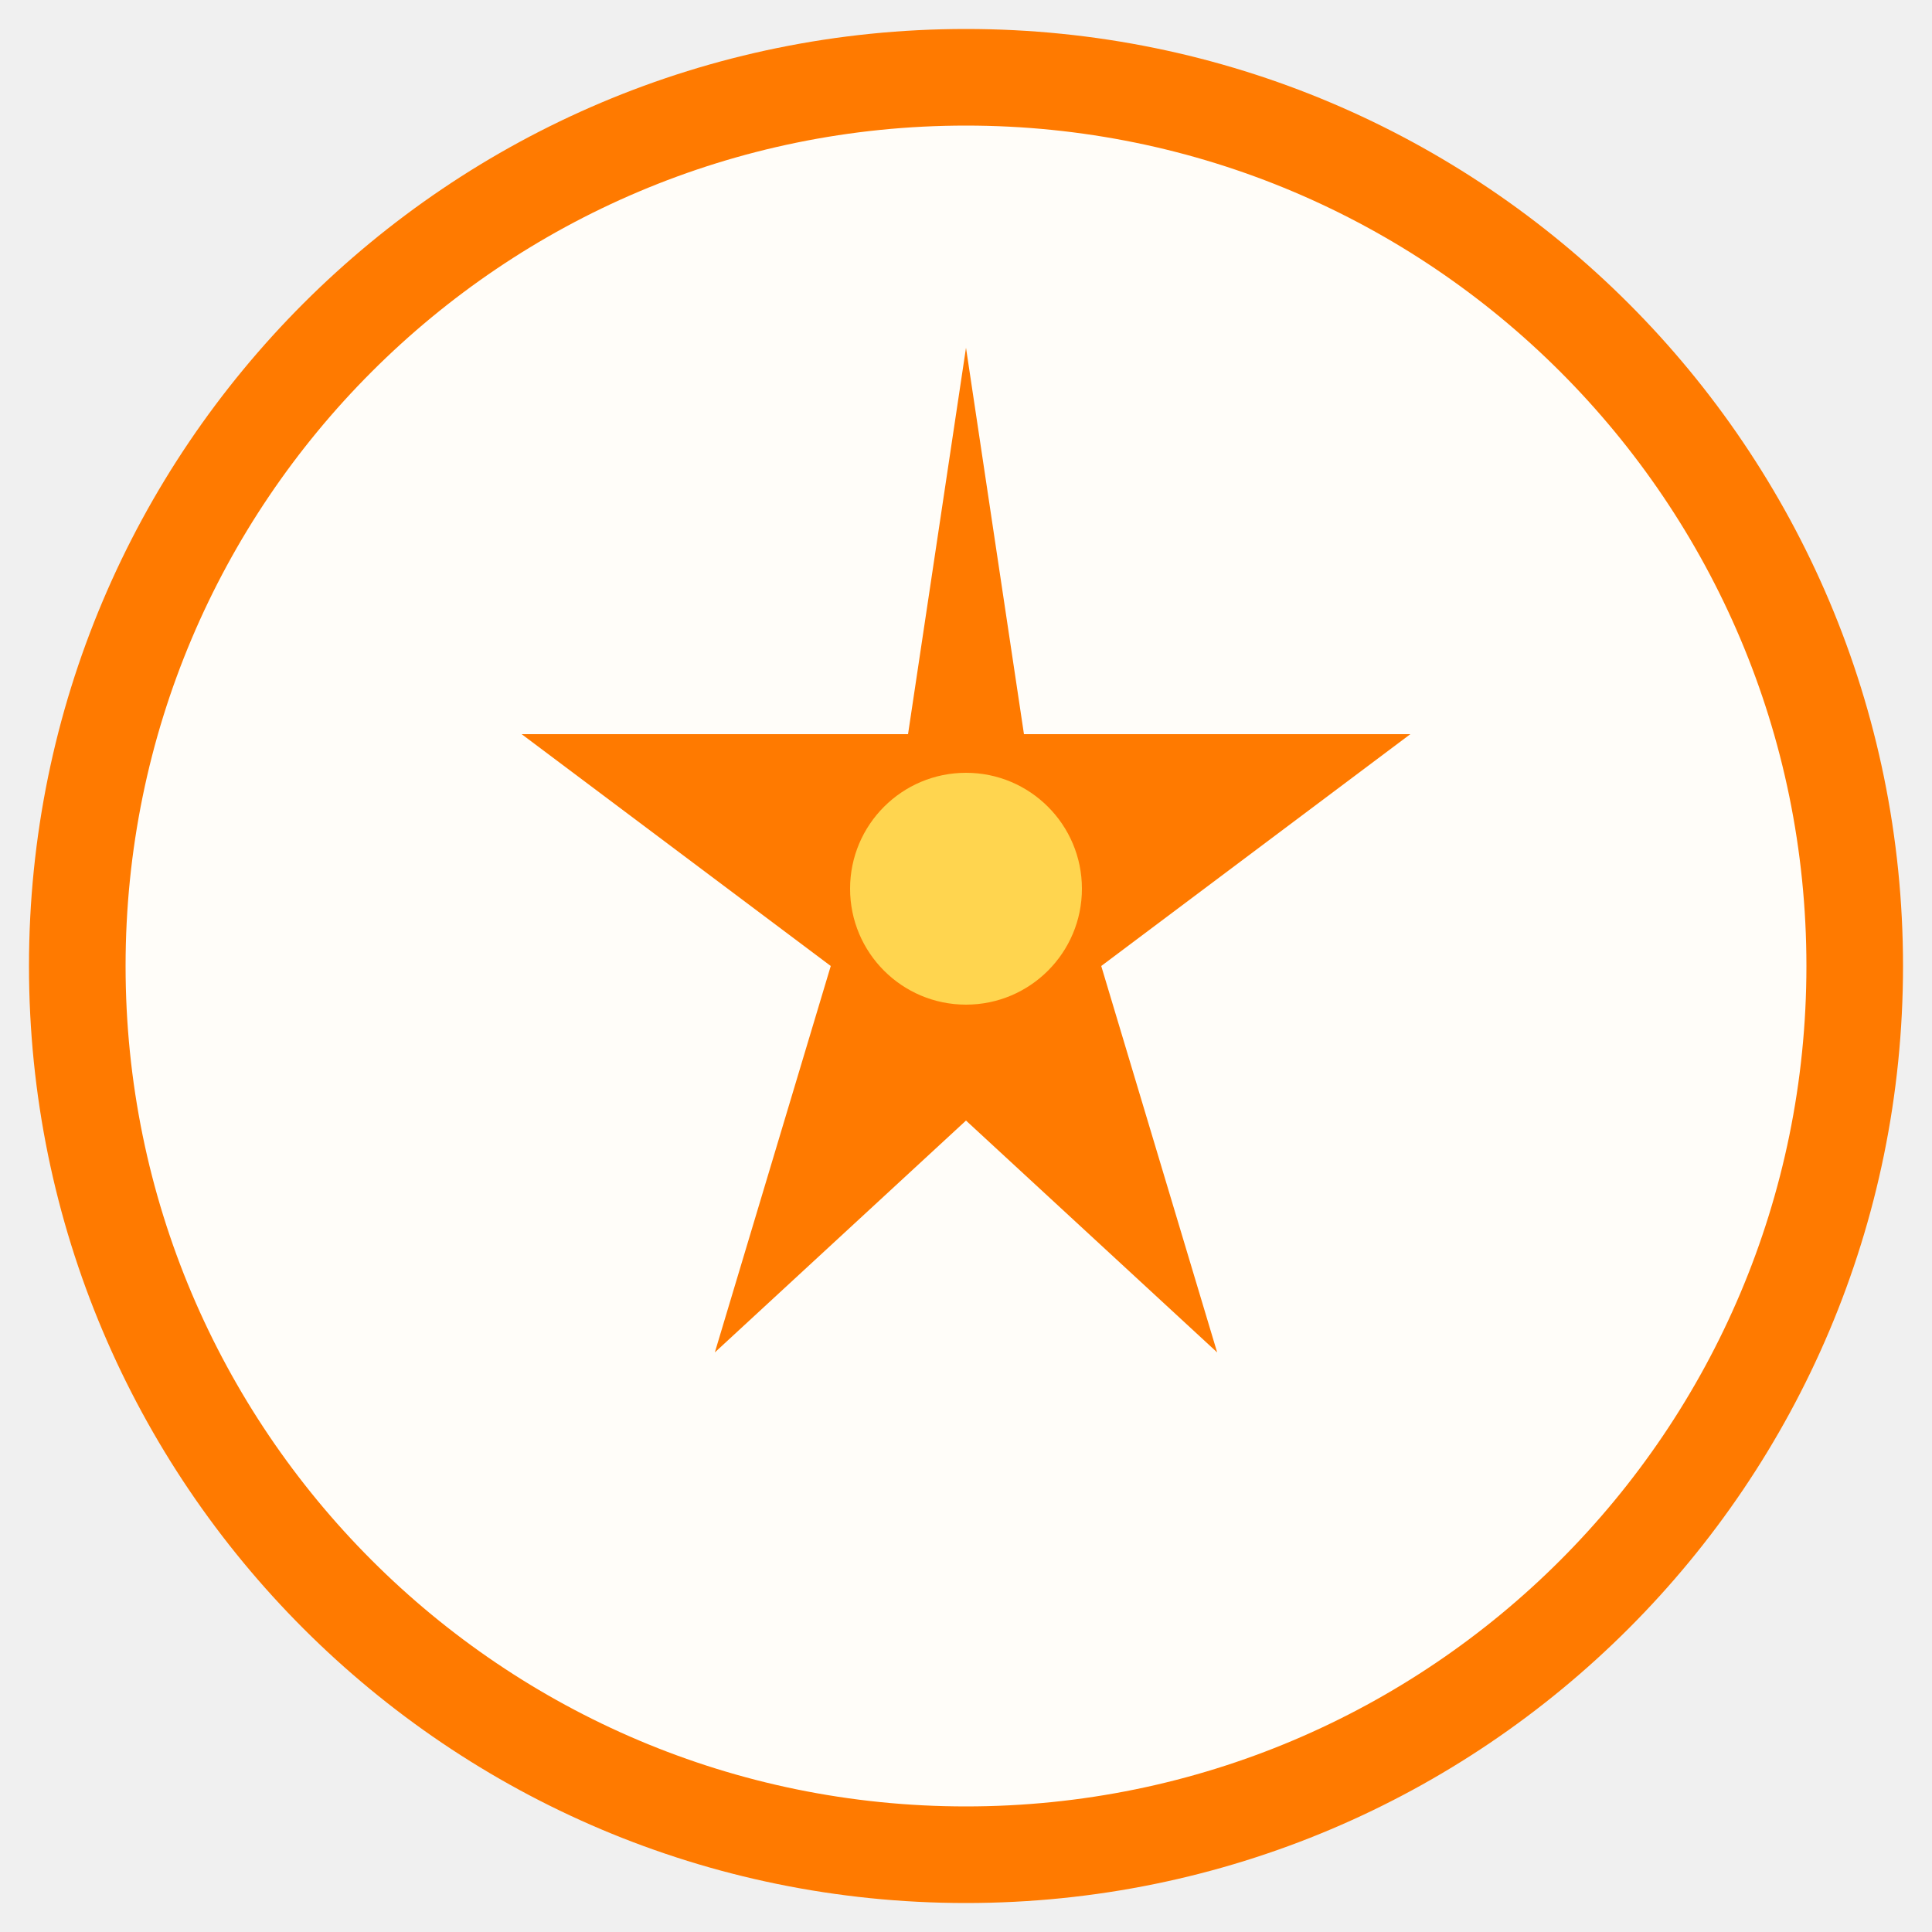
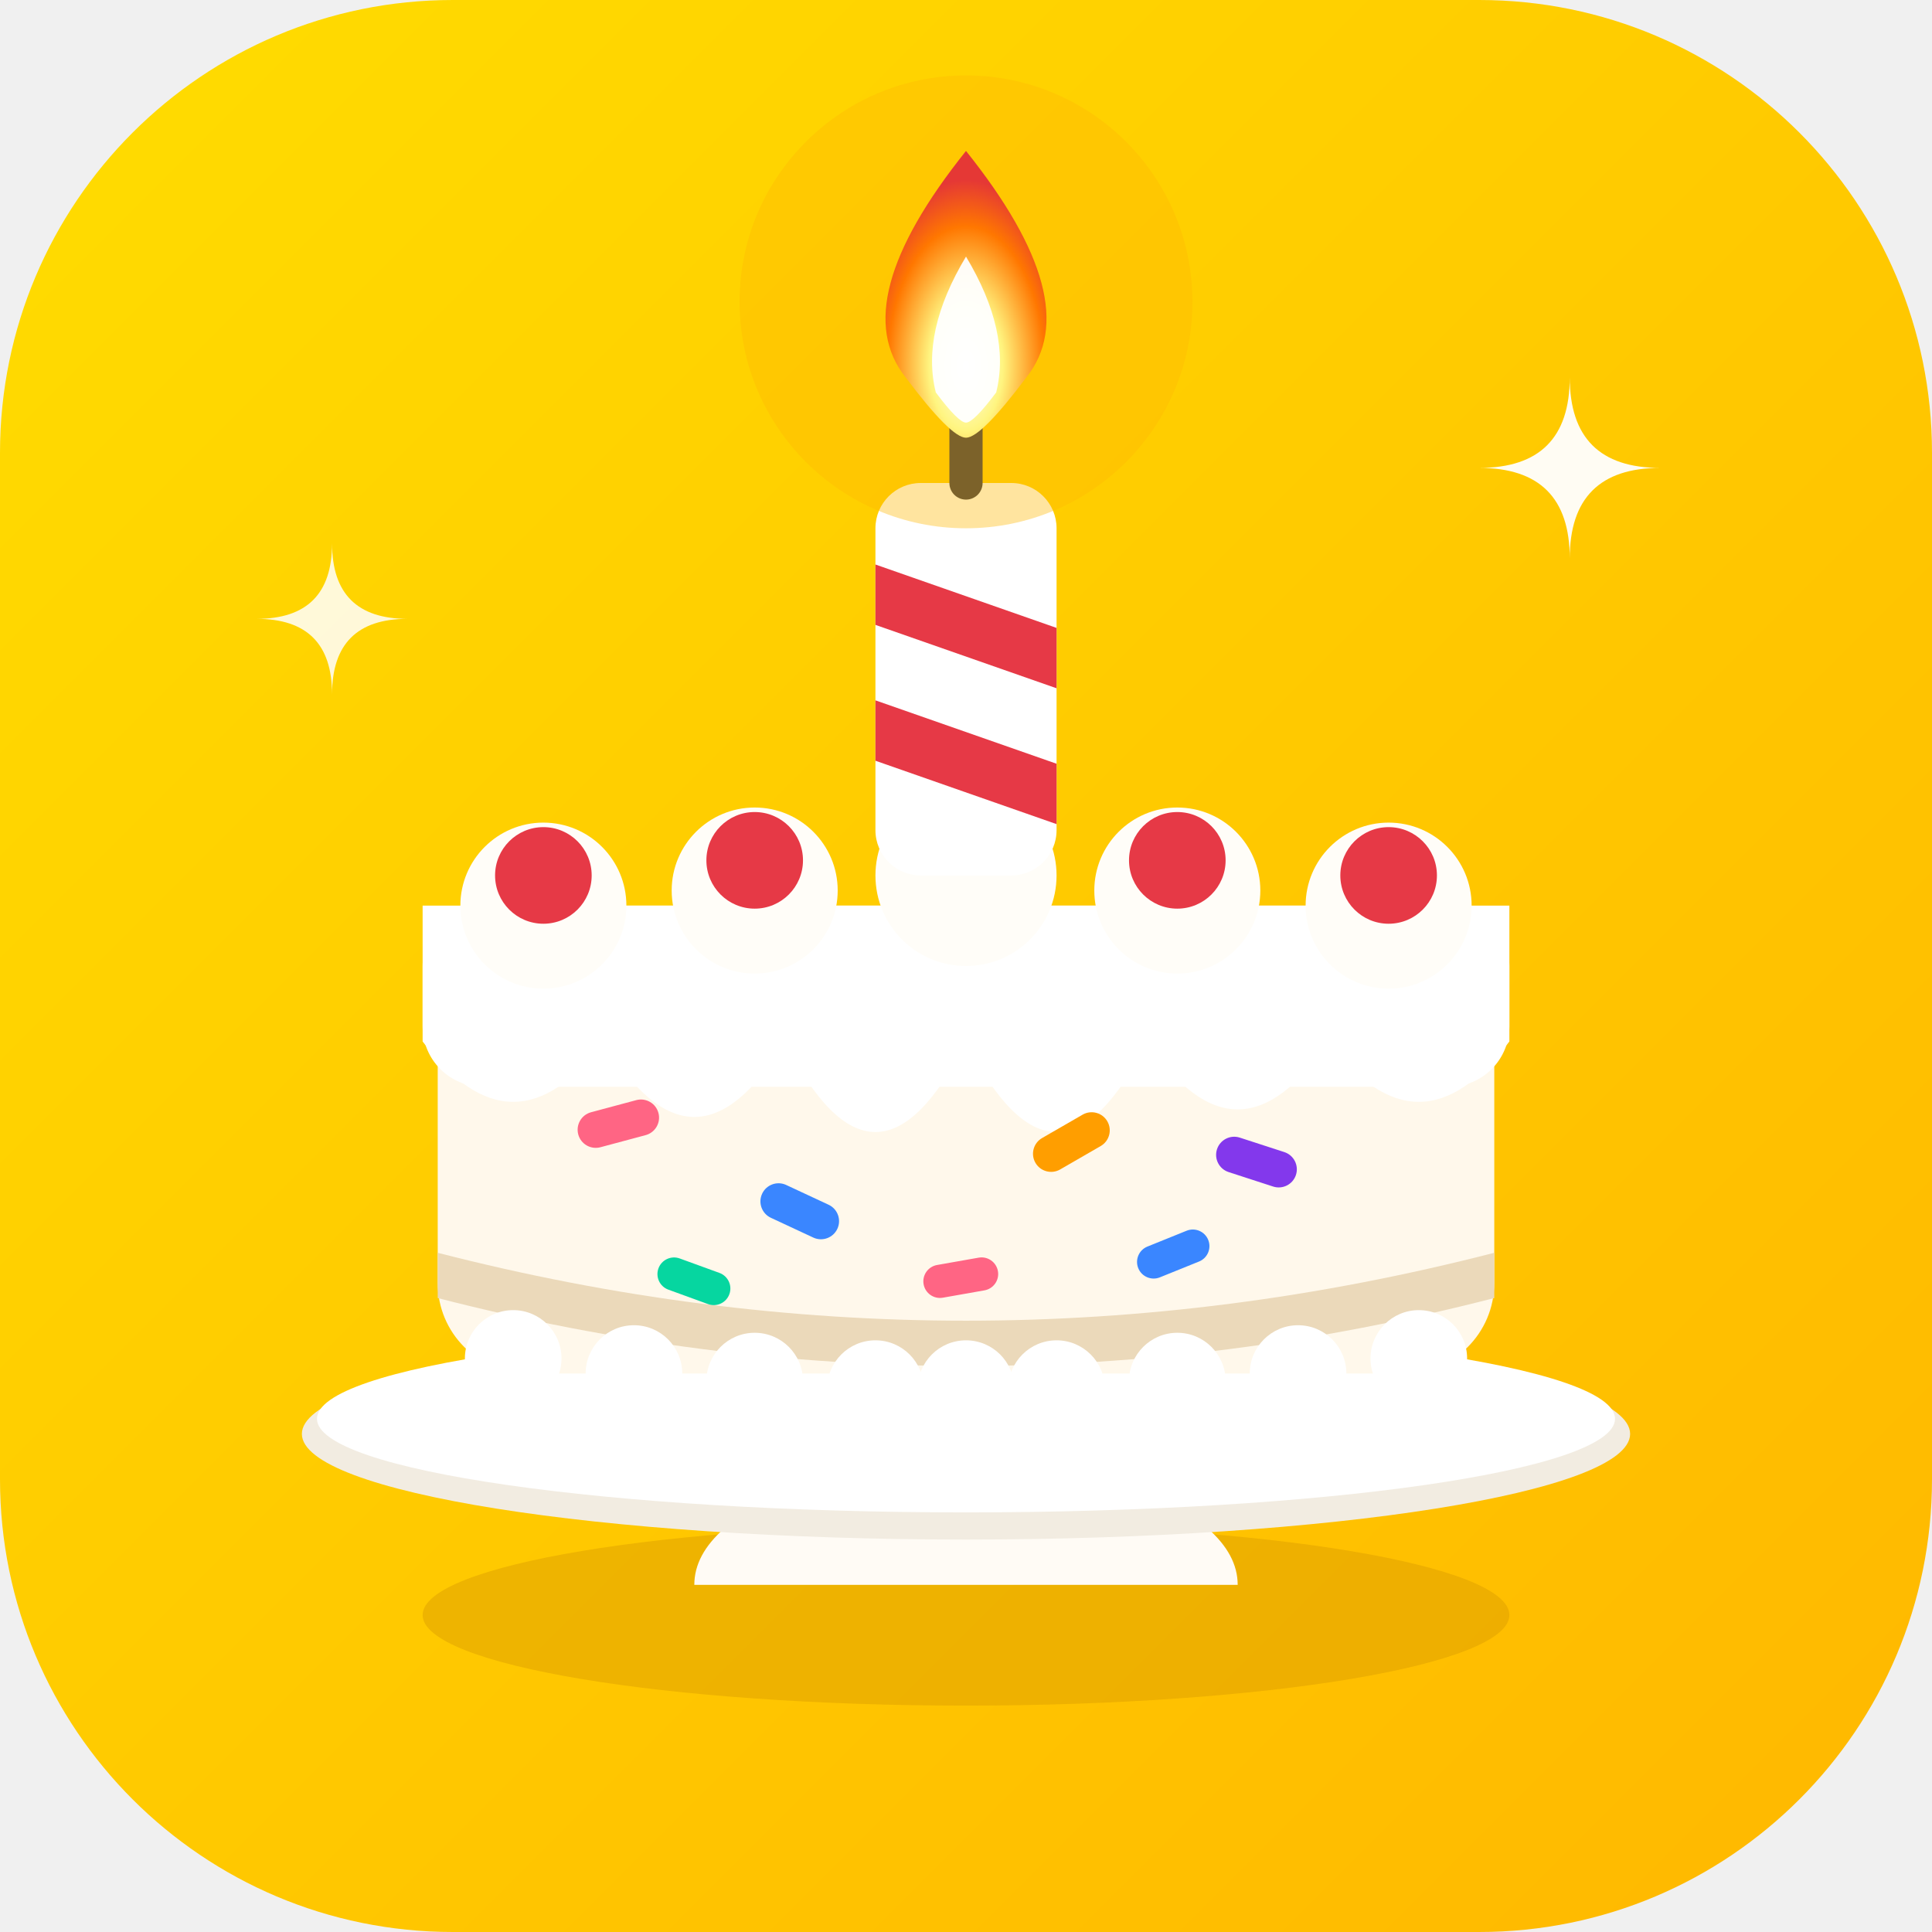
- <svg xmlns="http://www.w3.org/2000/svg" viewBox="0 0 100 100">
-   <circle cx="50" cy="50" r="46" fill="#FFFDF9" stroke="#FF7A00" stroke-width="5" />
-   <path d="M50 18 L53 38 L73 38 L57 50 L63 70 L50 58 L37 70 L43 50 L27 38 L47 38 Z" fill="#FF7A00" />
-   <circle cx="50" cy="46" r="6" fill="#FFD54F" />
+ <svg xmlns="http://www.w3.org/2000/svg" viewBox="0 0 128 128" width="100%" height="100%">
+   <defs>
+     <linearGradient id="yellowBg" x1="0%" y1="0%" x2="100%" y2="100%">
+       <stop offset="0%" stop-color="#FFDD00" />
+       <stop offset="100%" stop-color="#FFB700" />
+     </linearGradient>
+     <radialGradient id="flameGrad" cx="50%" cy="75%" r="65%">
+       <stop offset="0%" stop-color="#FFFFFF" />
+       <stop offset="35%" stop-color="#FFF580" />
+       <stop offset="75%" stop-color="#FF7700" />
+       <stop offset="100%" stop-color="#E53835" />
+     </radialGradient>
+     <clipPath id="candleClip">
+       <rect x="58" y="32" width="12" height="26" rx="3" />
+     </clipPath>
+   </defs>
+   <rect width="128" height="128" rx="30" fill="url(#yellowBg)" />
+   <ellipse cx="64" cy="107" rx="36" ry="6" fill="#D99B00" opacity="0.45" />
+   <path d="M46 105 L82 105 Q82 101 74 98 L74 95 L54 95 L54 98 Q46 101 46 105 Z" fill="#FFFBF5" />
+   <ellipse cx="64" cy="95" rx="44" ry="7" fill="#F2ECE1" />
+   <ellipse cx="64" cy="94" rx="43" ry="6.2" fill="#FFFFFF" />
+   <rect x="29" y="64" width="70" height="27" rx="6" fill="#FFF8EB" />
+   <path d="M29 83 Q64 92 99 83 L99 86 Q64 95 29 86 Z" fill="#EBD9BA" />
+   <rect x="28" y="60" width="72" height="12" rx="4" fill="#FFFFFF" />
+   <path d="M28 69             Q34 77 40 69             Q46 79 52 69             Q58 81 64 69             Q70 81 76 69             Q82 78 88 69             Q94 77 100 69             L100 60 L28 60 Z" fill="#FFFFFF" />
+   <circle cx="34" cy="90" r="3.2" fill="#FFFFFF" />
+   <circle cx="42" cy="91" r="3.2" fill="#FFFFFF" />
+   <circle cx="50" cy="91.5" r="3.2" fill="#FFFFFF" />
+   <circle cx="58" cy="92" r="3.2" fill="#FFFFFF" />
+   <circle cx="64" cy="92" r="3.2" fill="#FFFFFF" />
+   <circle cx="70" cy="92" r="3.2" fill="#FFFFFF" />
+   <circle cx="78" cy="91.5" r="3.2" fill="#FFFFFF" />
+   <circle cx="86" cy="91" r="3.2" fill="#FFFFFF" />
+   <circle cx="94" cy="90" r="3.2" fill="#FFFFFF" />
+   <circle cx="36" cy="60" r="5.5" fill="#FFFDF8" />
+   <circle cx="50" cy="59" r="5.5" fill="#FFFDF8" />
+   <circle cx="64" cy="58" r="6" fill="#FFFDF8" />
+   <circle cx="78" cy="59" r="5.5" fill="#FFFDF8" />
+   <circle cx="92" cy="60" r="5.5" fill="#FFFDF8" />
+   <circle cx="36" cy="58" r="3.2" fill="#E63946" />
+   <circle cx="50" cy="57" r="3.2" fill="#E63946" />
+   <circle cx="78" cy="57" r="3.2" fill="#E63946" />
+   <circle cx="92" cy="58" r="3.2" fill="#E63946" />
+   <rect x="38" y="74" width="5.5" height="2.4" rx="1.2" transform="rotate(-15 38 74)" fill="#FF6584" />
+   <rect x="51" y="78" width="5.5" height="2.4" rx="1.2" transform="rotate(25 51 78)" fill="#3A86FF" />
+   <rect x="68" y="76" width="5.5" height="2.4" rx="1.2" transform="rotate(-30 68 76)" fill="#FF9E00" />
+   <rect x="81" y="75" width="5.5" height="2.4" rx="1.2" transform="rotate(18 81 75)" fill="#8338EC" />
+   <rect x="61" y="84" width="5" height="2.2" rx="1.1" transform="rotate(-10 61 84)" fill="#FF6584" />
+   <rect x="44" y="83" width="5" height="2.2" rx="1.1" transform="rotate(20 44 83)" fill="#06D6A0" />
+   <rect x="75" y="83" width="5" height="2.2" rx="1.1" transform="rotate(-22 75 83)" fill="#3A86FF" />
+   <g clip-path="url(#candleClip)">
+     <rect x="58" y="32" width="12" height="26" rx="3" fill="#FFFFFF" />
+     <path d="M54 36 L74 43 L74 47 L54 40 Z" fill="#E63946" />
+     <path d="M54 45 L74 52 L74 56 L54 49 Z" fill="#E63946" />
+   </g>
+   <line x1="64" y1="32" x2="64" y2="27" stroke="#2B2D42" stroke-width="2.2" stroke-linecap="round" />
+   <circle cx="64" cy="20" r="15" fill="#FFB703" opacity="0.38" />
+   <path d="M64 10 Q72 20 68 25 Q65 29 64 29 Q63 29 60 25 Q56 20 64 10 Z" fill="url(#flameGrad)" />
+   <path d="M64 17 Q67 22 66 26 Q64.5 28 64 28 Q63.5 28 62 26 Q61 22 64 17 Z" fill="#FFFFFF" opacity="0.95" />
+   <path d="M104 25 Q104 31 110 31 Q104 31 104 37 Q104 31 98 31 Q104 31 104 25 Z" fill="#FFFFFF" opacity="0.95" />
+   <path d="M22 36 Q22 41 27 41 Q22 41 22 46 Q22 41 17 41 Q22 41 22 36 Z" fill="#FFFFFF" opacity="0.85" />
</svg>
